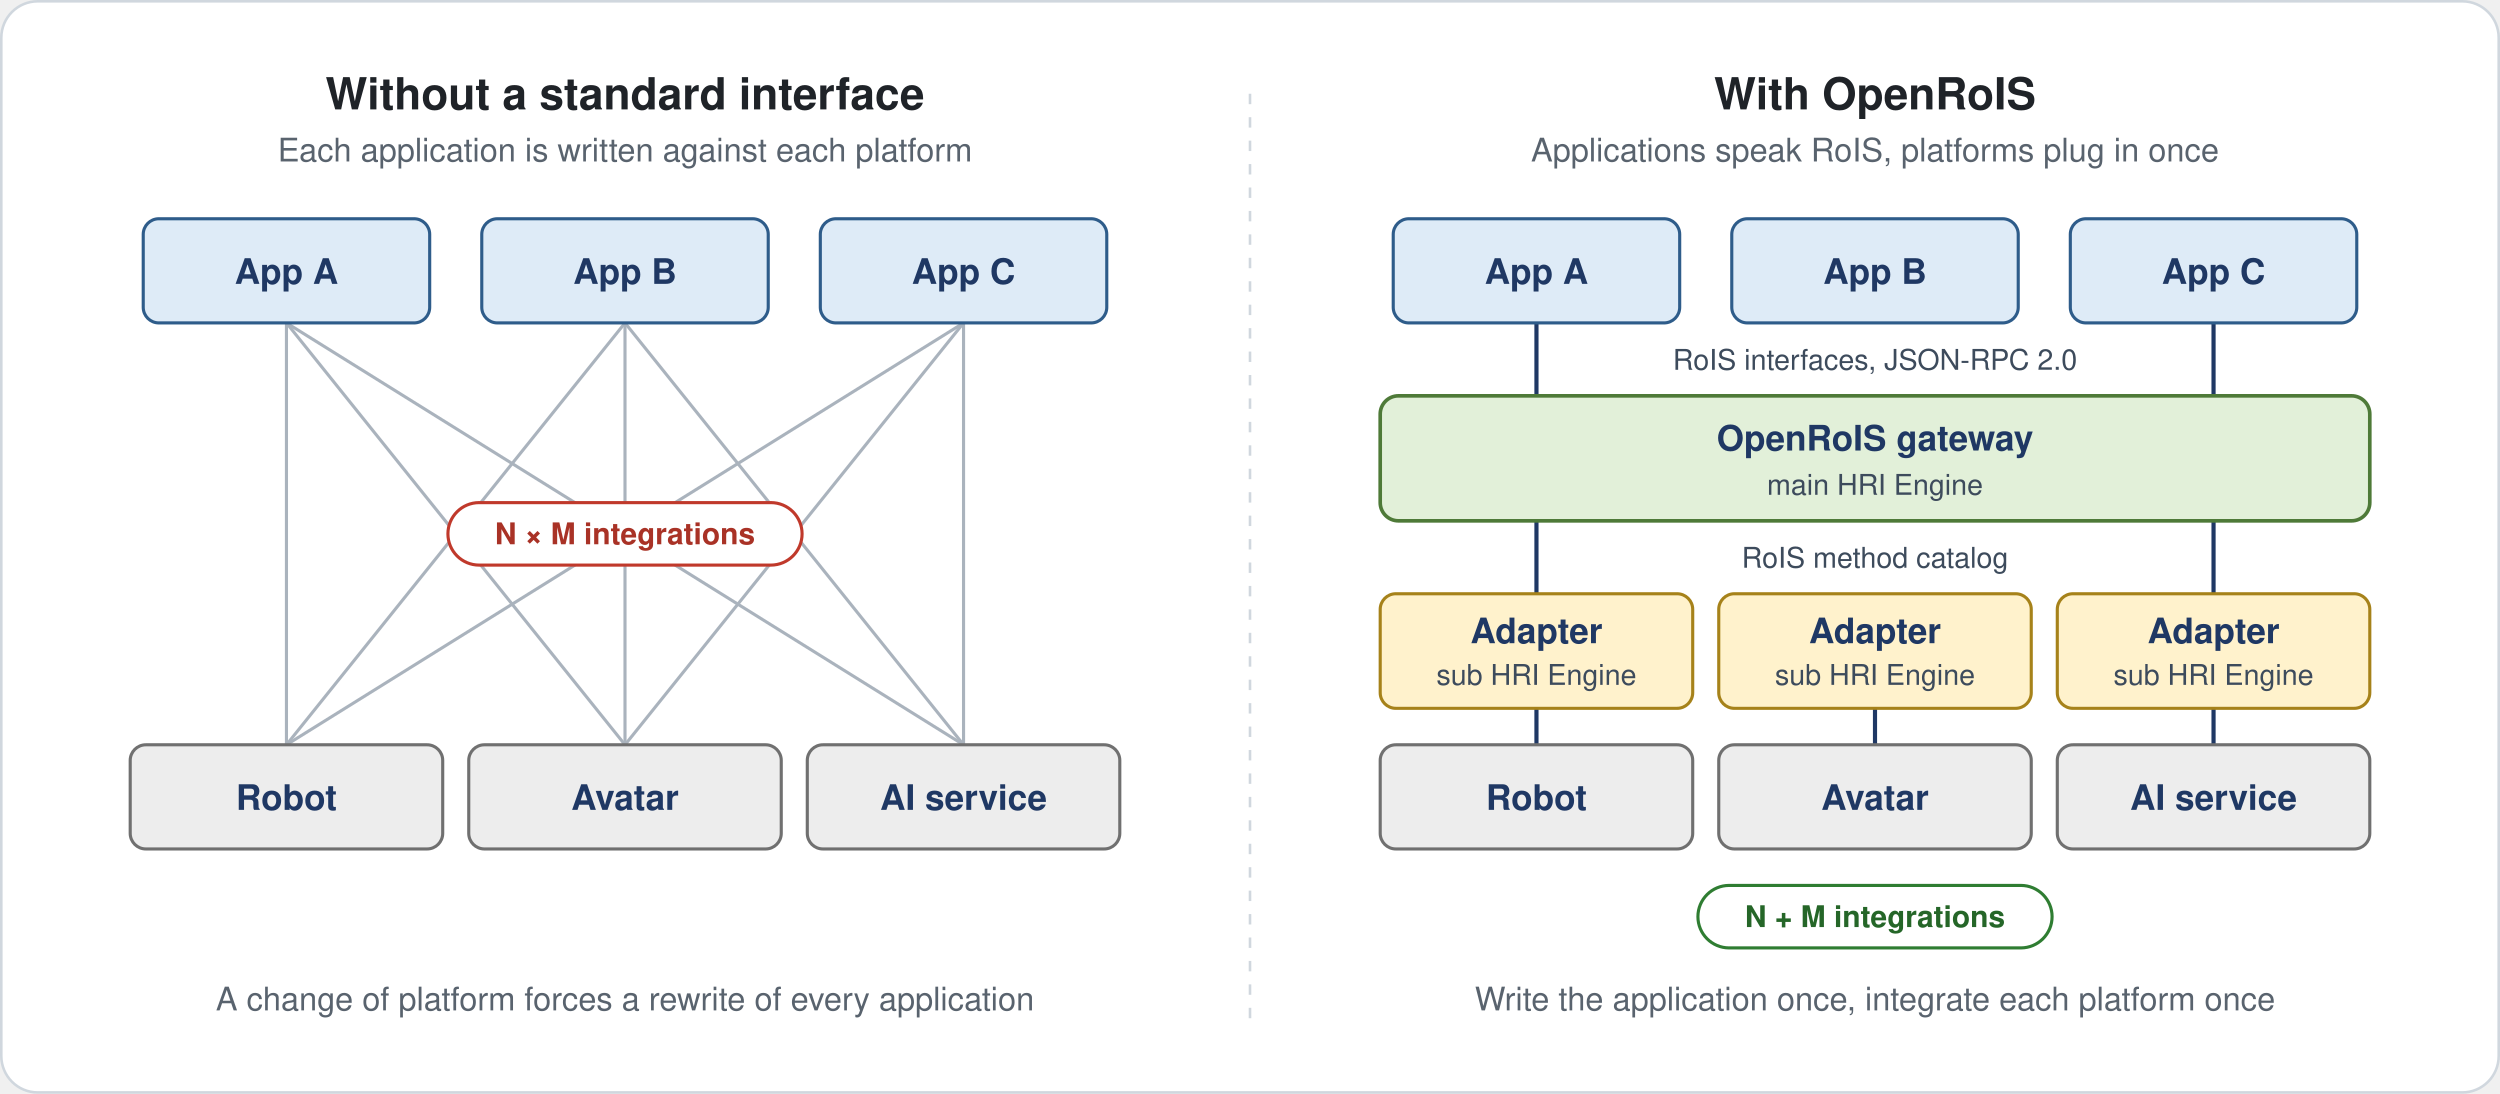
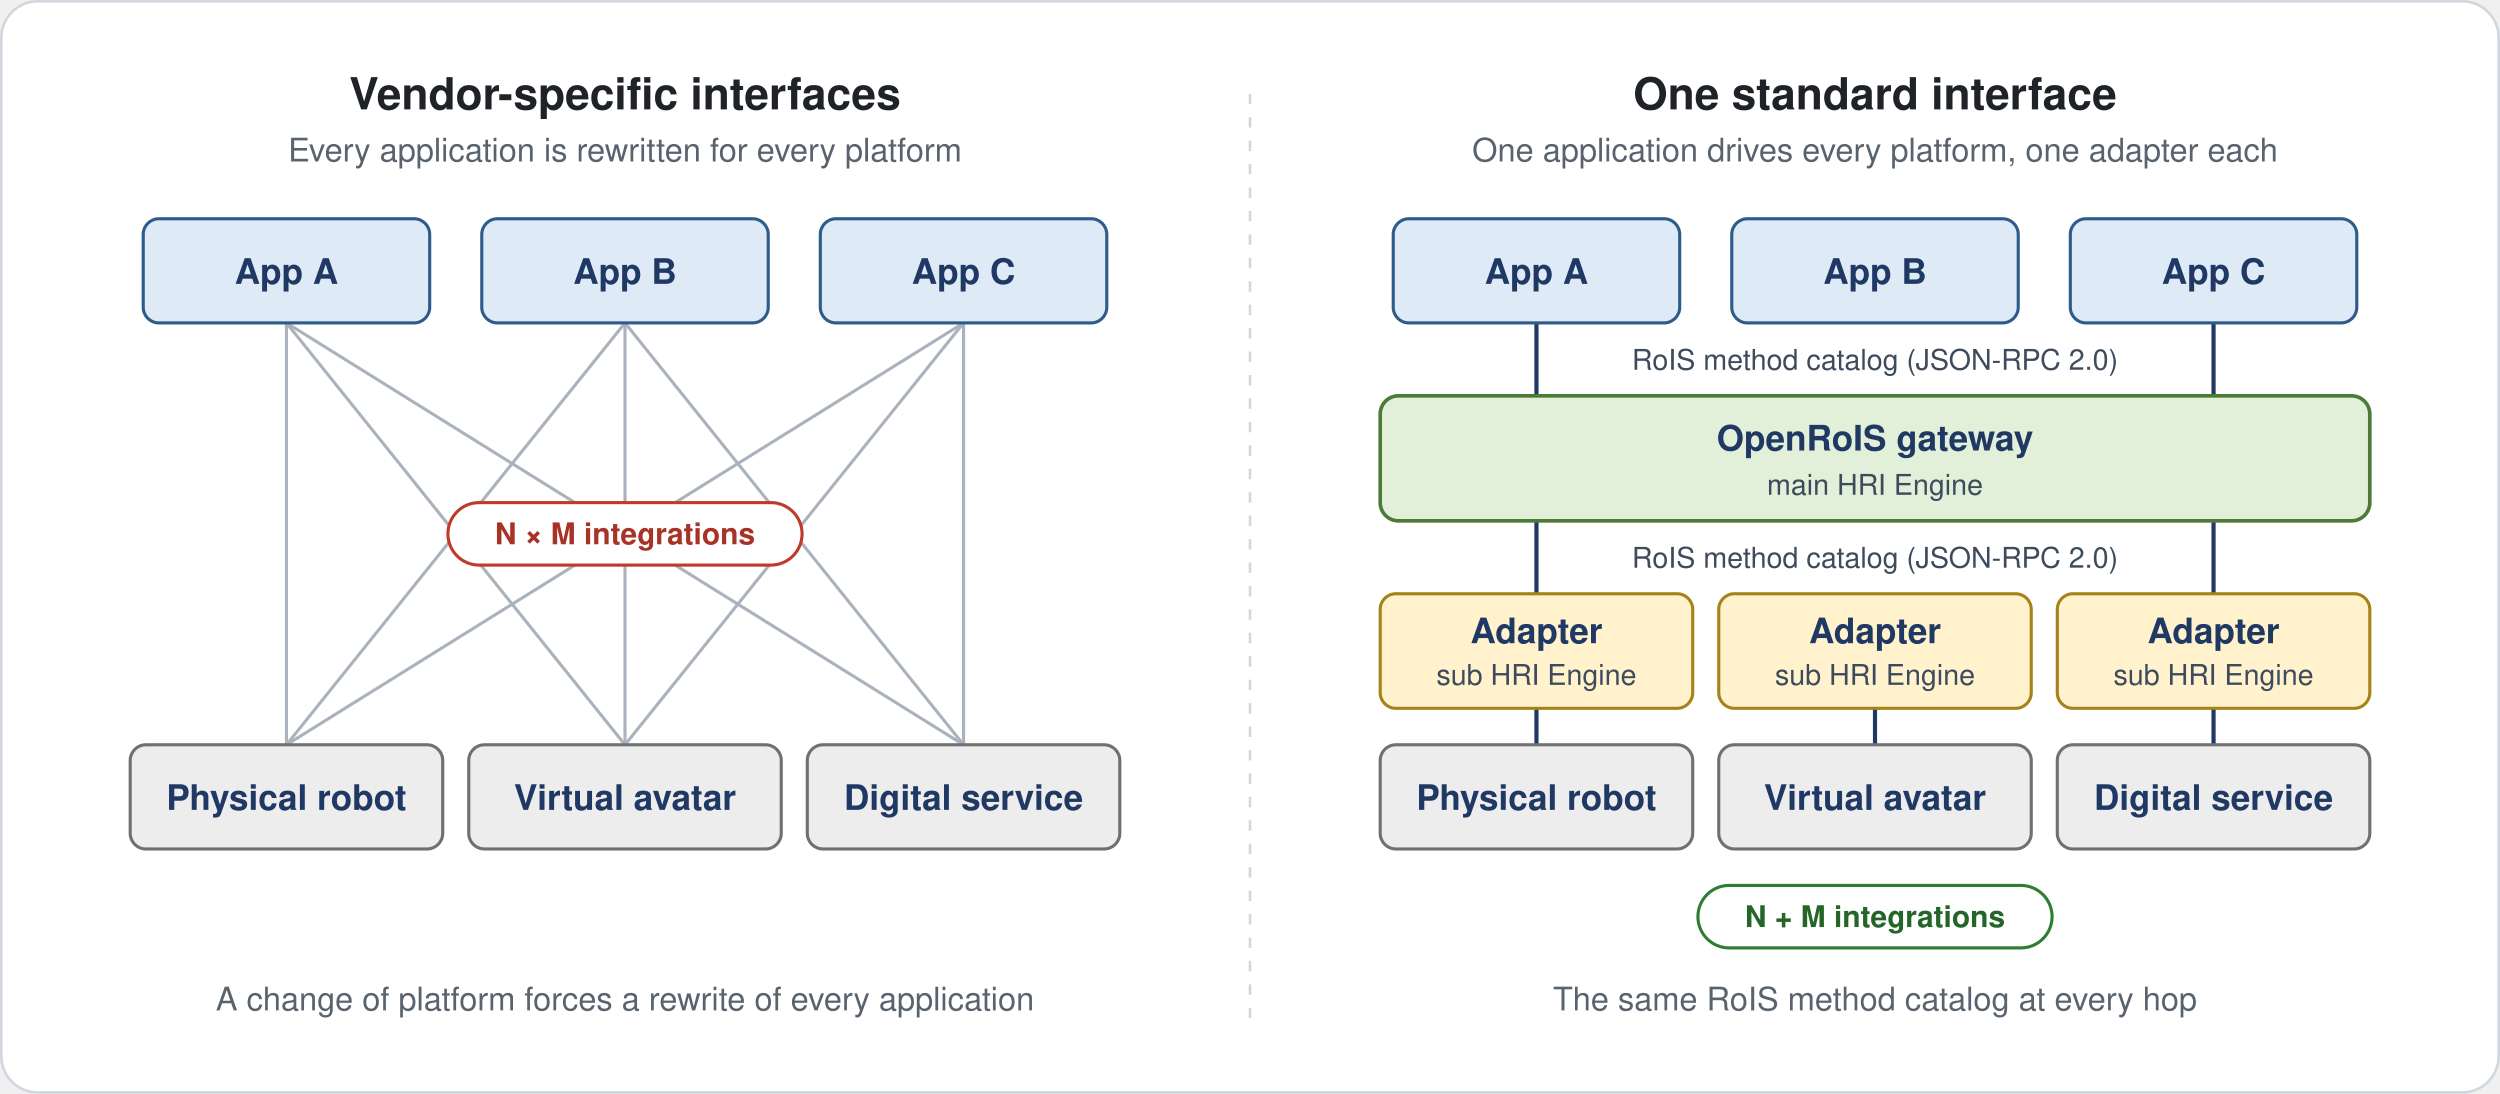
<svg xmlns="http://www.w3.org/2000/svg" viewBox="0 0 960 420" width="960" height="420" role="img" aria-labelledby="title desc">
  <defs>
    <style>
      .card { fill: #ffffff; stroke: #d0d7de; }
      .title { font: 600 17px -apple-system, "Segoe UI", Helvetica, Arial, sans-serif; fill: #1f2328; }
      .sub { font: 400 12.5px -apple-system, "Segoe UI", Helvetica, Arial, sans-serif; fill: #59636e; }
      .lbl { font: 600 13.5px -apple-system, "Segoe UI", Helvetica, Arial, sans-serif; fill: #1f3864; }
      .small { font: 400 11px -apple-system, "Segoe UI", Helvetica, Arial, sans-serif; fill: #3d4b5c; }
      .wire { font: 400 11px -apple-system, "Segoe UI", Helvetica, Arial, sans-serif; fill: #3d4b5c; }
      .pill { font: 600 11.5px -apple-system, "Segoe UI", Helvetica, Arial, sans-serif; fill: #1f3864; }
      .app { fill: #deebf7; stroke: #2e5c8a; stroke-width: 1.2; }
      .core { fill: #e2f0d9; stroke: #4e7a38; stroke-width: 1.4; }
      .adpt { fill: #fff2cc; stroke: #a6821a; stroke-width: 1.2; }
      .host { fill: #ededed; stroke: #707070; stroke-width: 1.2; }
      .tangle { stroke: #aab3bd; stroke-width: 1.2; fill: none; }
      .clean { stroke: #1f3864; stroke-width: 1.6; fill: none; }
      .mask { fill: #ffffff; }
      .bad { fill: #c0392b; }
      .good { fill: #2f7d32; }
    </style>
  </defs>
  <rect class="card" x="0.5" y="0.5" width="959" height="419" rx="14" />
-   <text class="title" x="240" y="42" text-anchor="middle">Without a standard interface</text>
-   <text class="sub" x="240" y="62" text-anchor="middle">Each application is written against each platform</text>
+   <text class="title" x="240" y="42" text-anchor="middle">Vendor-specific interfaces</text>
+   <text class="sub" x="240" y="62" text-anchor="middle">Every application is rewritten for every platform</text>
  <g>
    <line class="tangle" x1="110" y1="124" x2="110" y2="286" />
    <line class="tangle" x1="110" y1="124" x2="240" y2="286" />
    <line class="tangle" x1="110" y1="124" x2="370" y2="286" />
    <line class="tangle" x1="240" y1="124" x2="110" y2="286" />
    <line class="tangle" x1="240" y1="124" x2="240" y2="286" />
    <line class="tangle" x1="240" y1="124" x2="370" y2="286" />
    <line class="tangle" x1="370" y1="124" x2="110" y2="286" />
    <line class="tangle" x1="370" y1="124" x2="240" y2="286" />
    <line class="tangle" x1="370" y1="124" x2="370" y2="286" />
  </g>
  <rect class="app" x="55" y="84" width="110" height="40" rx="6" />
  <text class="lbl" x="110" y="109" text-anchor="middle">App A</text>
  <rect class="app" x="185" y="84" width="110" height="40" rx="6" />
  <text class="lbl" x="240" y="109" text-anchor="middle">App B</text>
  <rect class="app" x="315" y="84" width="110" height="40" rx="6" />
  <text class="lbl" x="370" y="109" text-anchor="middle">App C</text>
  <rect class="mask" x="172" y="193" width="136" height="24" rx="12" />
  <rect x="172" y="193" width="136" height="24" rx="12" fill="none" stroke="#c0392b" stroke-width="1.2" />
  <text class="pill" x="240" y="209" text-anchor="middle" style="fill:#a93226">N × M integrations</text>
  <rect class="host" x="50" y="286" width="120" height="40" rx="6" />
-   <text class="lbl" x="110" y="311" text-anchor="middle">Robot</text>
+   <text class="lbl" x="110" y="311" text-anchor="middle">Physical robot</text>
  <rect class="host" x="180" y="286" width="120" height="40" rx="6" />
-   <text class="lbl" x="240" y="311" text-anchor="middle">Avatar</text>
+   <text class="lbl" x="240" y="311" text-anchor="middle">Virtual avatar</text>
  <rect class="host" x="310" y="286" width="120" height="40" rx="6" />
-   <text class="lbl" x="370" y="311" text-anchor="middle">AI service</text>
+   <text class="lbl" x="370" y="311" text-anchor="middle">Digital service</text>
  <text class="sub" x="240" y="388" text-anchor="middle">A change of platform forces a rewrite of every application</text>
  <line x1="480" y1="36" x2="480" y2="392" stroke="#d0d7de" stroke-width="1" stroke-dasharray="4 5" />
-   <text class="title" x="720" y="42" text-anchor="middle">With OpenRoIS</text>
-   <text class="sub" x="720" y="62" text-anchor="middle">Applications speak RoIS, platforms plug in once</text>
+   <text class="title" x="720" y="42" text-anchor="middle">One standard interface</text>
+   <text class="sub" x="720" y="62" text-anchor="middle">One application drives every platform, one adapter each</text>
  <g>
    <line class="clean" x1="590" y1="124" x2="590" y2="152" />
    <line class="clean" x1="850" y1="124" x2="850" y2="152" />
    <line class="clean" x1="590" y1="200" x2="590" y2="228" />
    <line class="clean" x1="850" y1="200" x2="850" y2="228" />
    <line class="clean" x1="590" y1="272" x2="590" y2="286" />
    <line class="clean" x1="720" y1="272" x2="720" y2="286" />
    <line class="clean" x1="850" y1="272" x2="850" y2="286" />
  </g>
  <rect class="app" x="535" y="84" width="110" height="40" rx="6" />
  <text class="lbl" x="590" y="109" text-anchor="middle">App A</text>
  <rect class="app" x="665" y="84" width="110" height="40" rx="6" />
  <text class="lbl" x="720" y="109" text-anchor="middle">App B</text>
  <rect class="app" x="795" y="84" width="110" height="40" rx="6" />
  <text class="lbl" x="850" y="109" text-anchor="middle">App C</text>
-   <text class="wire" x="720" y="142" text-anchor="middle">RoIS interfaces, JSON-RPC 2.0</text>
+   <text class="wire" x="720" y="142" text-anchor="middle">RoIS method catalog (JSON-RPC 2.0)</text>
  <rect class="core" x="530" y="152" width="380" height="48" rx="7" />
  <text class="lbl" x="720" y="173" text-anchor="middle">OpenRoIS gateway</text>
  <text class="small" x="720" y="190" text-anchor="middle">main HRI Engine</text>
-   <text class="wire" x="720" y="218" text-anchor="middle">RoIS method catalog</text>
+   <text class="wire" x="720" y="218" text-anchor="middle">RoIS method catalog (JSON-RPC 2.0)</text>
  <rect class="adpt" x="530" y="228" width="120" height="44" rx="6" />
  <text class="lbl" x="590" y="247" text-anchor="middle">Adapter</text>
  <text class="small" x="590" y="263" text-anchor="middle">sub HRI Engine</text>
  <rect class="adpt" x="660" y="228" width="120" height="44" rx="6" />
  <text class="lbl" x="720" y="247" text-anchor="middle">Adapter</text>
  <text class="small" x="720" y="263" text-anchor="middle">sub HRI Engine</text>
  <rect class="adpt" x="790" y="228" width="120" height="44" rx="6" />
  <text class="lbl" x="850" y="247" text-anchor="middle">Adapter</text>
  <text class="small" x="850" y="263" text-anchor="middle">sub HRI Engine</text>
  <rect class="host" x="530" y="286" width="120" height="40" rx="6" />
-   <text class="lbl" x="590" y="311" text-anchor="middle">Robot</text>
+   <text class="lbl" x="590" y="311" text-anchor="middle">Physical robot</text>
  <rect class="host" x="660" y="286" width="120" height="40" rx="6" />
-   <text class="lbl" x="720" y="311" text-anchor="middle">Avatar</text>
+   <text class="lbl" x="720" y="311" text-anchor="middle">Virtual avatar</text>
  <rect class="host" x="790" y="286" width="120" height="40" rx="6" />
-   <text class="lbl" x="850" y="311" text-anchor="middle">AI service</text>
+   <text class="lbl" x="850" y="311" text-anchor="middle">Digital service</text>
  <rect class="mask" x="652" y="340" width="136" height="24" rx="12" />
  <rect x="652" y="340" width="136" height="24" rx="12" fill="none" stroke="#2f7d32" stroke-width="1.2" />
  <text class="pill" x="720" y="356" text-anchor="middle" style="fill:#256628">N + M integrations</text>
-   <text class="sub" x="720" y="388" text-anchor="middle">Write the application once, integrate each platform once</text>
+   <text class="sub" x="720" y="388" text-anchor="middle">The same RoIS method catalog at every hop</text>
</svg>
